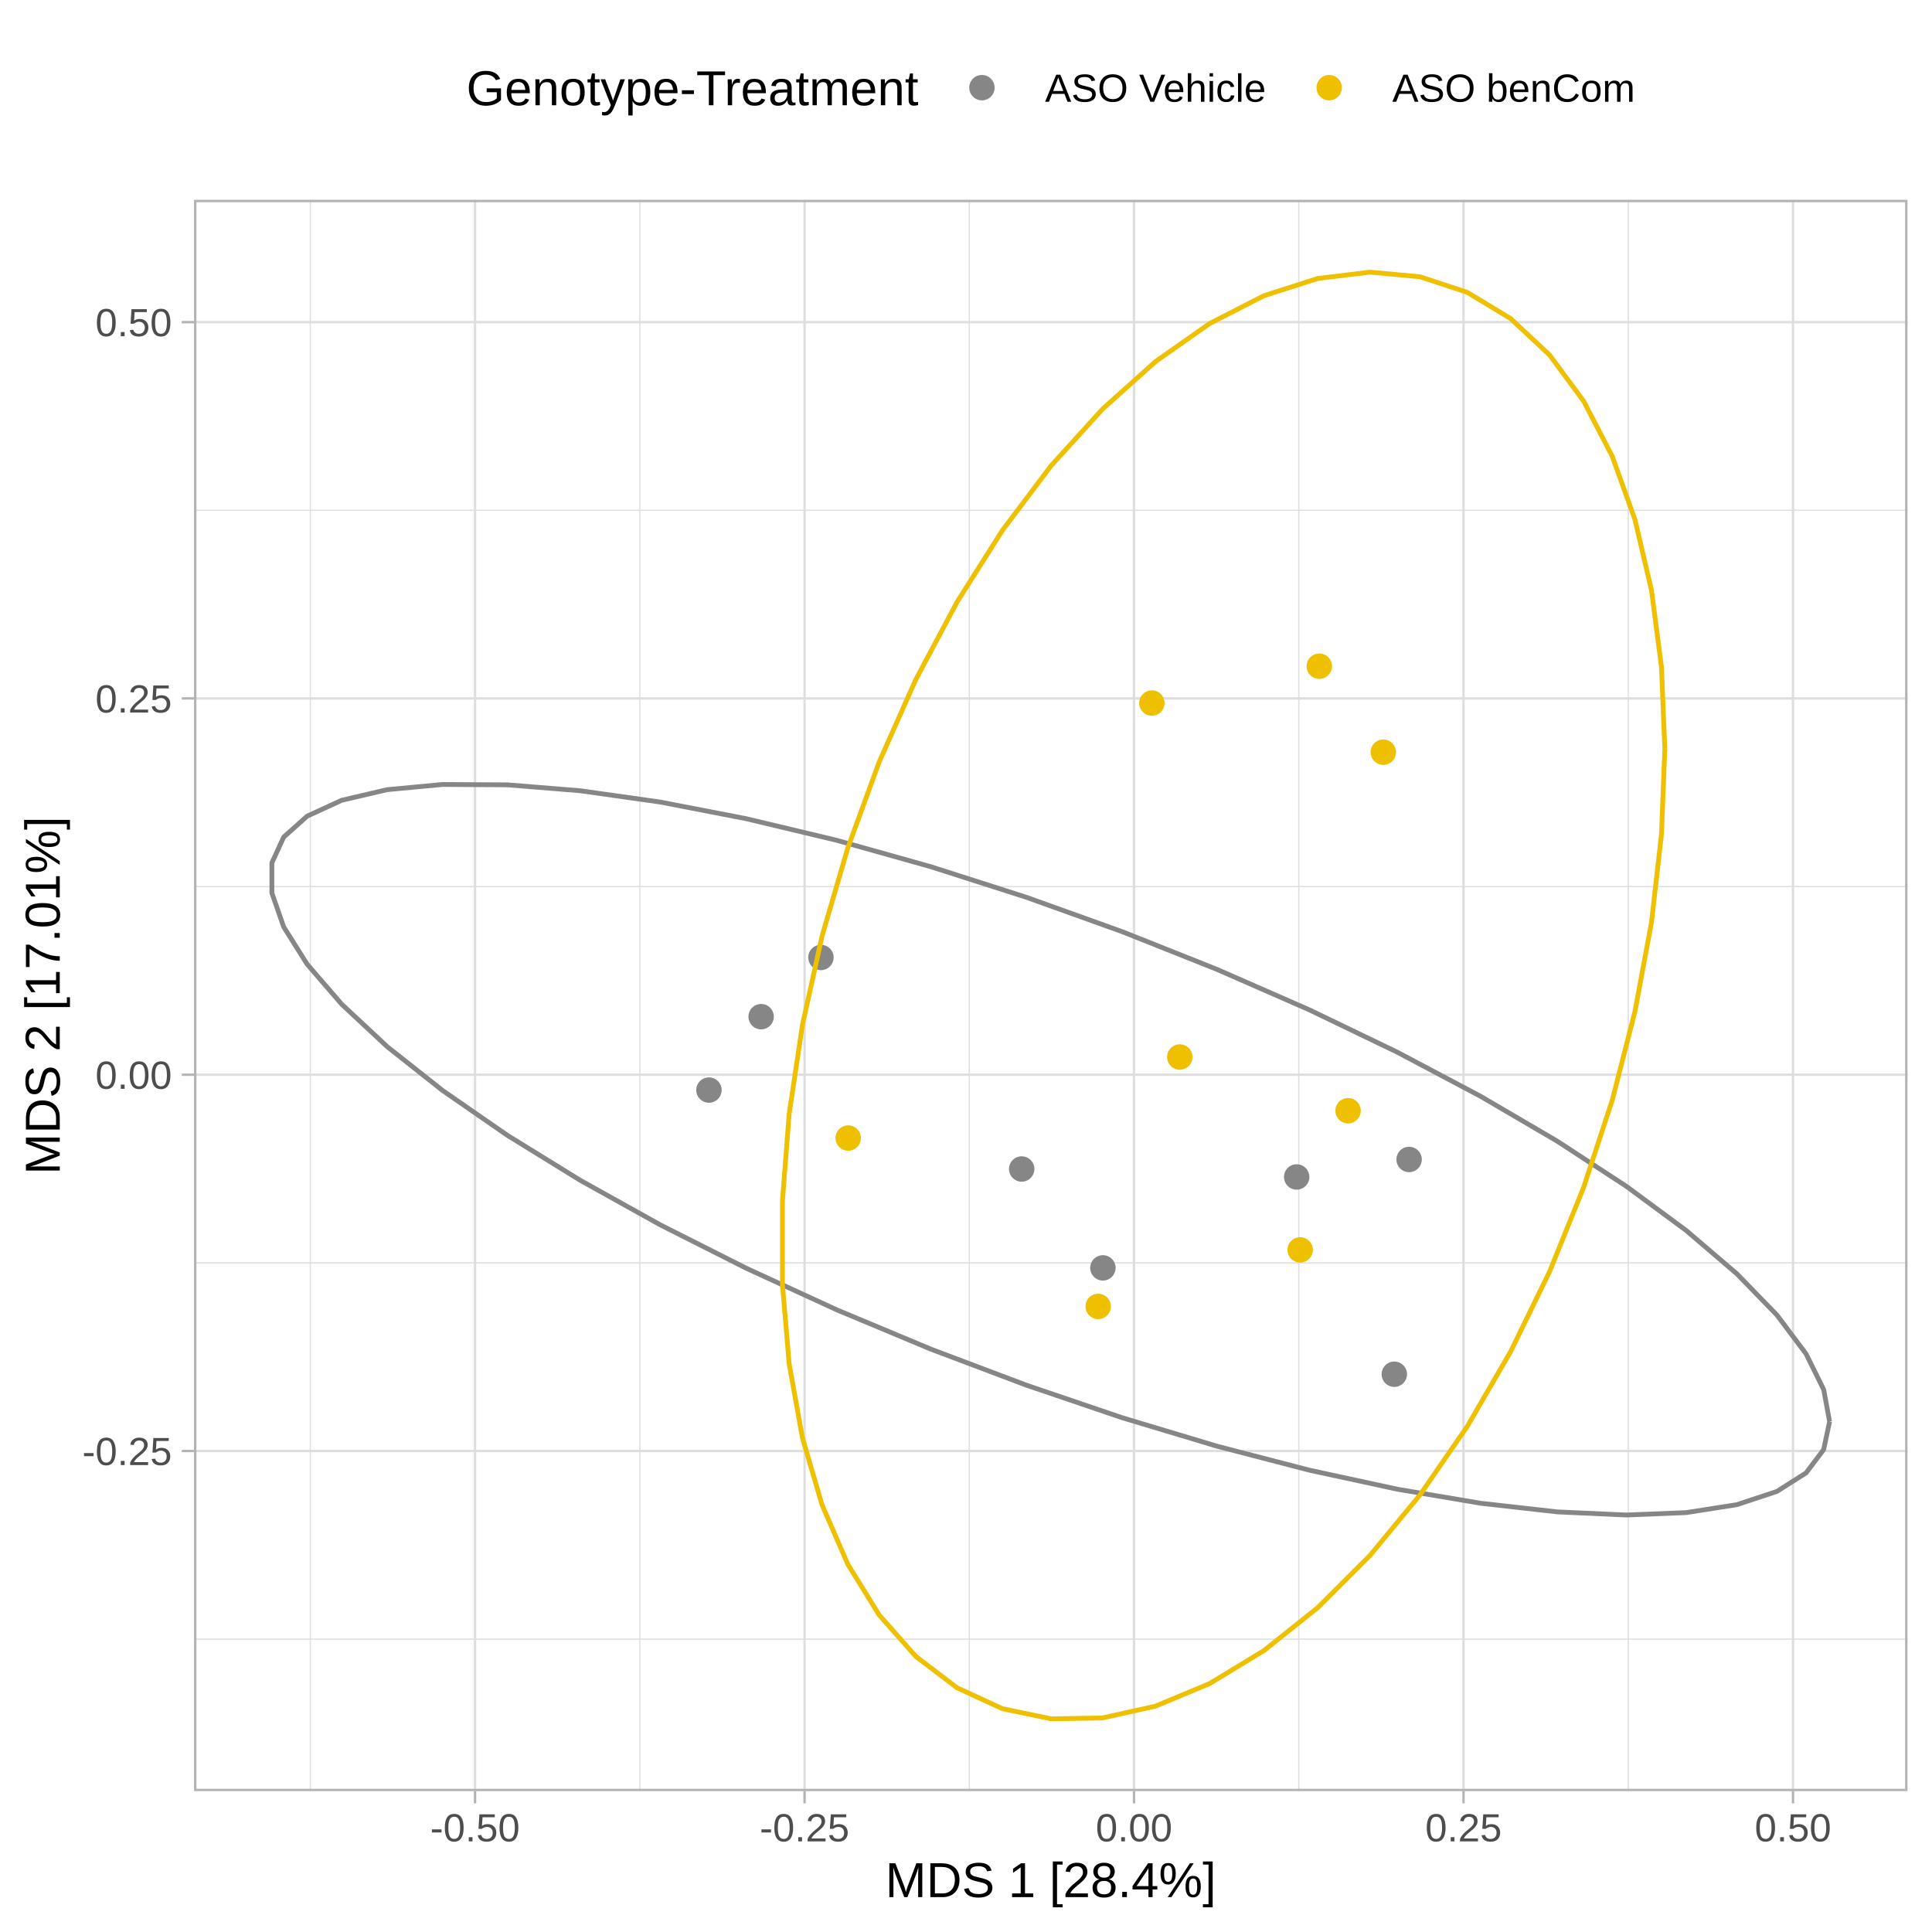
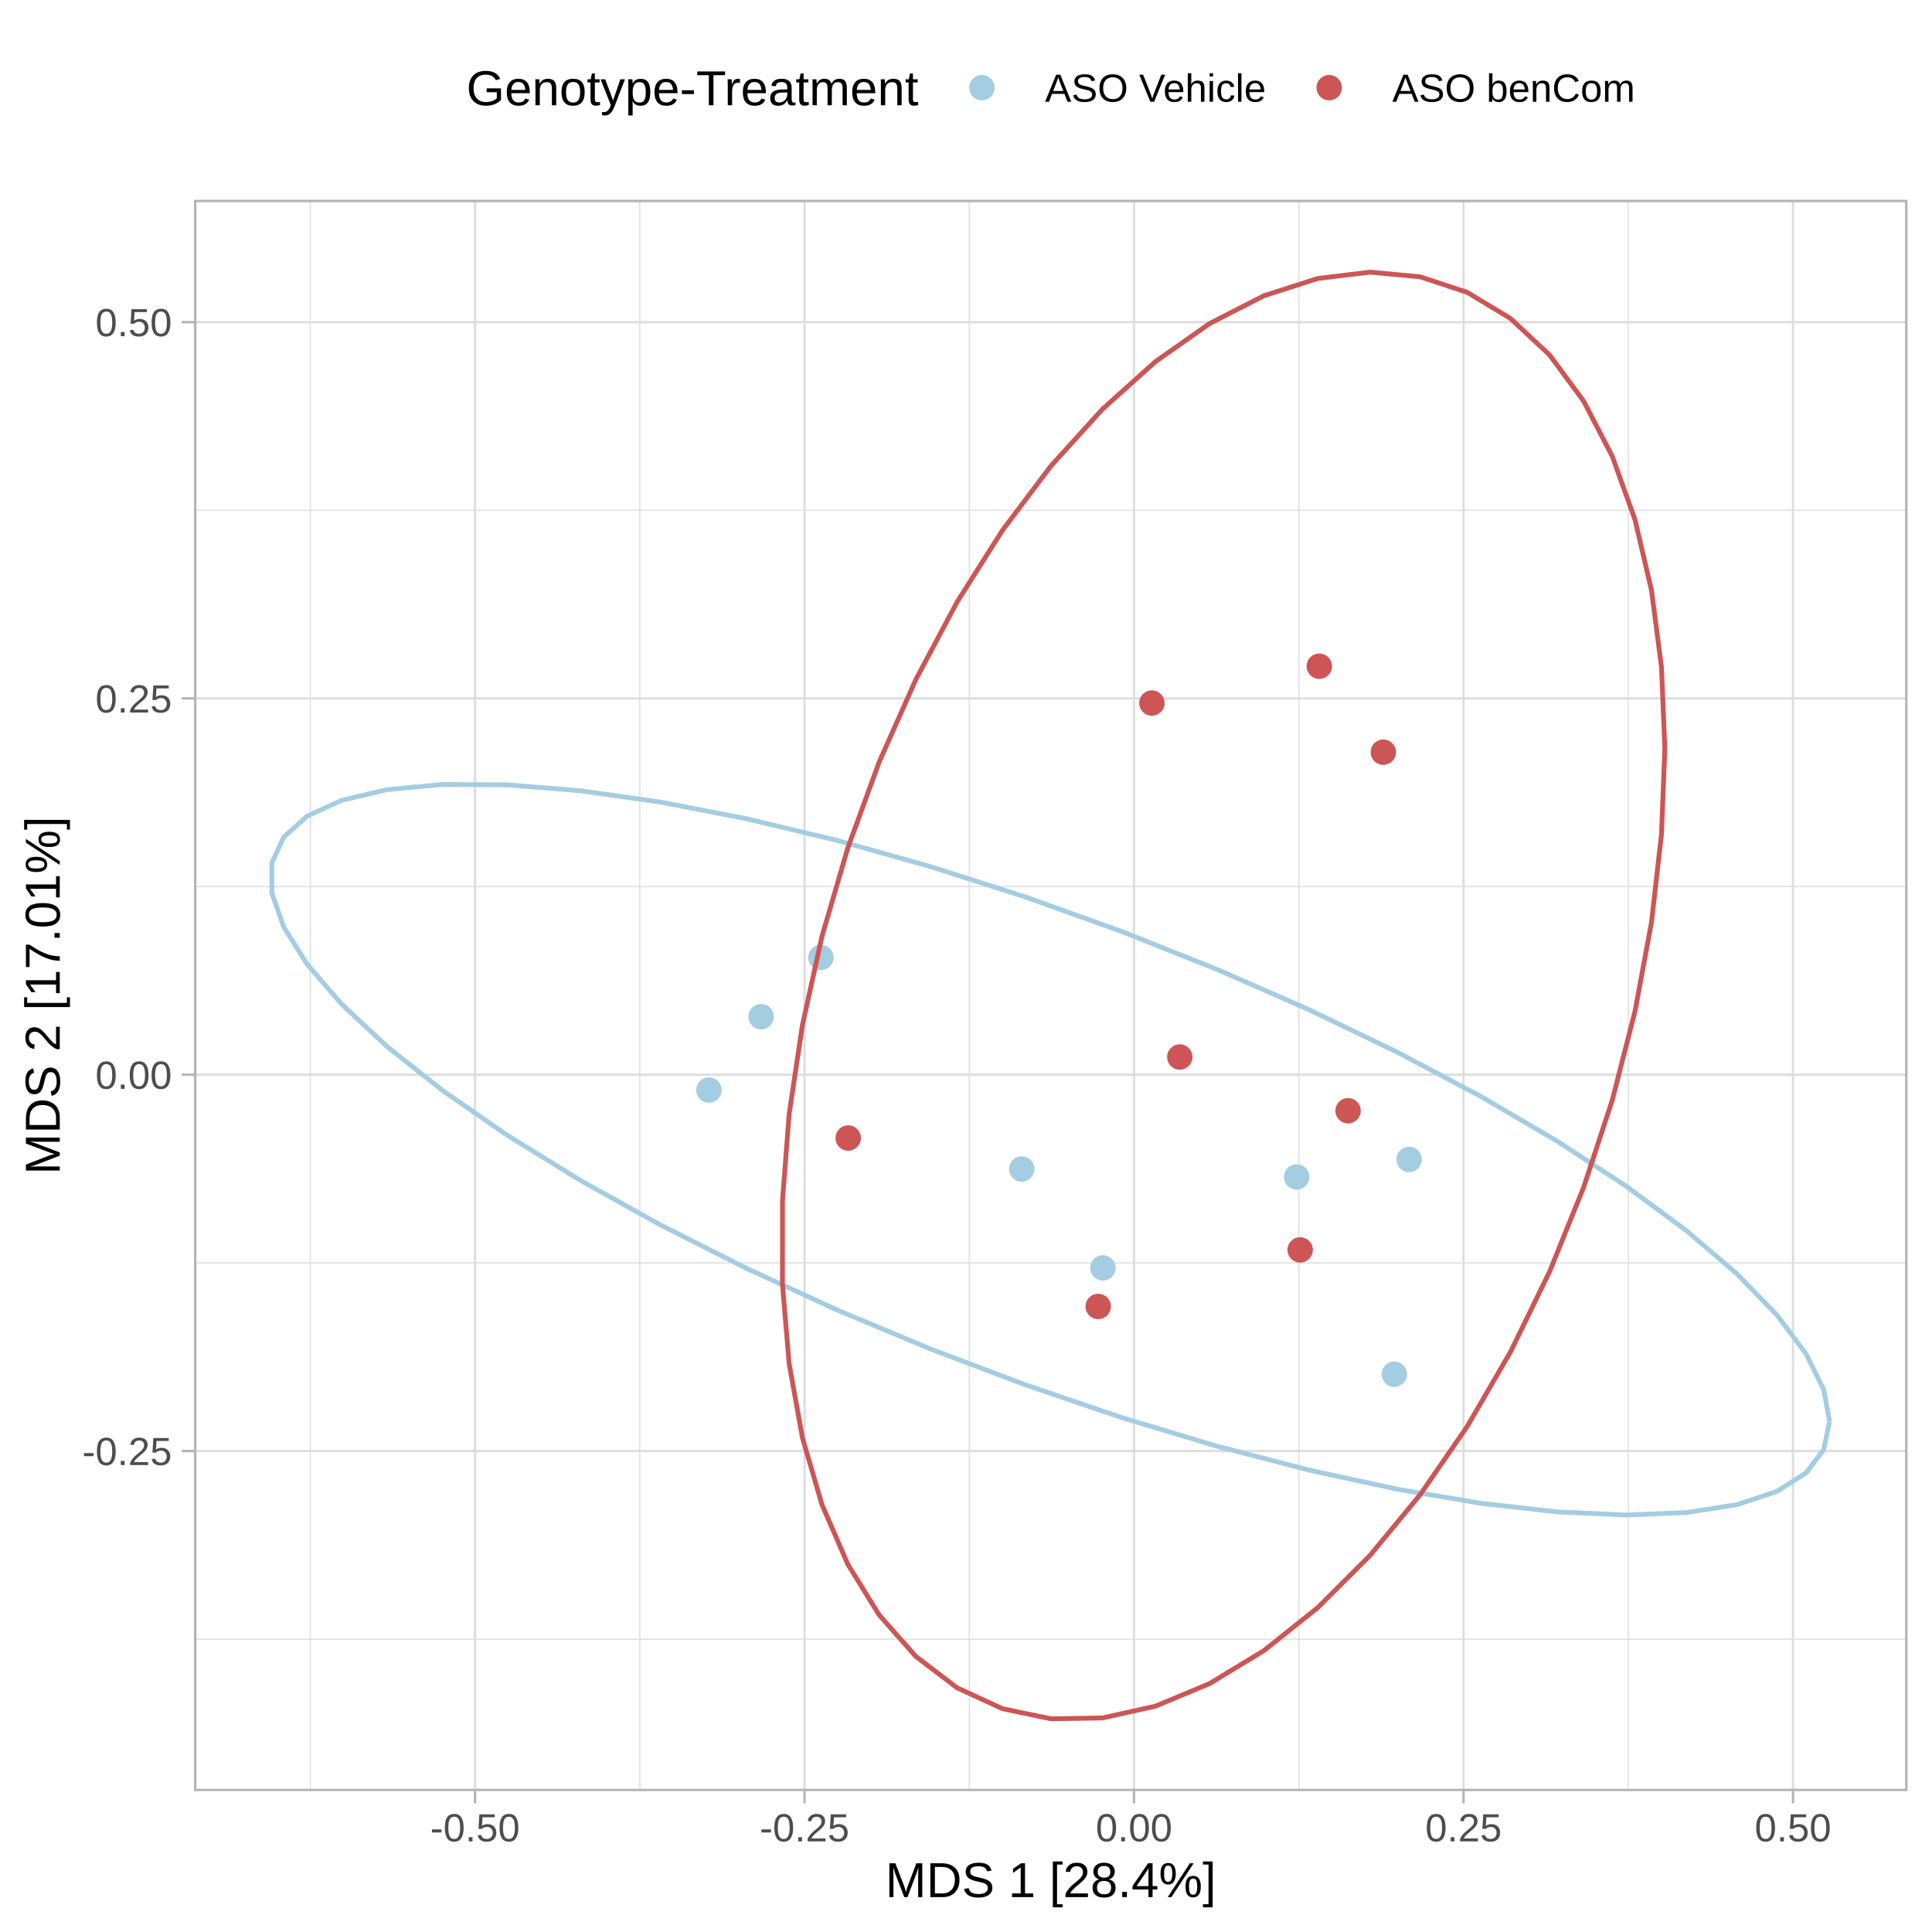
<svg xmlns="http://www.w3.org/2000/svg" width="432.00pt" height="432.00pt" viewBox="0 0 432.00 432.00">
  <g class="svglite">
    <defs>
      <style type="text/css">
    .svglite line, .svglite polyline, .svglite polygon, .svglite path, .svglite rect, .svglite circle {
      fill: none;
      stroke: #000000;
      stroke-linecap: round;
      stroke-linejoin: round;
      stroke-miterlimit: 10.00;
    }
    .svglite text {
      white-space: pre;
    }
    .svglite g.glyphgroup path {
      fill: inherit;
      stroke: none;
    }
  </style>
    </defs>
    <rect width="100%" height="100%" style="stroke: none; fill: #FFFFFF;" />
    <defs>
      <clipPath id="cpMC4wMHw0MzIuMDB8MC4wMHw0MzIuMDA=">
        <rect x="0.00" y="0.00" width="432.00" height="432.00" />
      </clipPath>
    </defs>
    <g clip-path="url(#cpMC4wMHw0MzIuMDB8MC4wMHw0MzIuMDA=)">
      <rect x="0" y="0.00" width="432.00" height="432.00" style="stroke-width: 1.07; stroke: #FFFFFF; fill: #FFFFFF;" />
    </g>
    <defs>
      <clipPath id="cpNDMuMzh8NDI2LjUyfDQ0LjY4fDQwMC41MA==">
        <rect x="43.38" y="44.68" width="383.14" height="355.83" />
      </clipPath>
    </defs>
    <g clip-path="url(#cpNDMuMzh8NDI2LjUyfDQ0LjY4fDQwMC41MA==)">
      <rect x="43.38" y="44.68" width="383.14" height="355.83" style="stroke-width: 1.07; stroke: none; fill: #FFFFFF;" />
      <polyline points="43.38,366.52 426.52,366.52 " style="stroke-width: 0.27; stroke: #DEDEDE; stroke-linecap: butt;" />
      <polyline points="43.38,282.38 426.52,282.38 " style="stroke-width: 0.27; stroke: #DEDEDE; stroke-linecap: butt;" />
      <polyline points="43.38,198.24 426.52,198.24 " style="stroke-width: 0.27; stroke: #DEDEDE; stroke-linecap: butt;" />
      <polyline points="43.38,114.10 426.52,114.10 " style="stroke-width: 0.27; stroke: #DEDEDE; stroke-linecap: butt;" />
      <polyline points="69.39,400.50 69.39,44.68 " style="stroke-width: 0.27; stroke: #DEDEDE; stroke-linecap: butt;" />
      <polyline points="143.06,400.50 143.06,44.68 " style="stroke-width: 0.27; stroke: #DEDEDE; stroke-linecap: butt;" />
      <polyline points="216.74,400.50 216.74,44.68 " style="stroke-width: 0.27; stroke: #DEDEDE; stroke-linecap: butt;" />
      <polyline points="290.41,400.50 290.41,44.68 " style="stroke-width: 0.27; stroke: #DEDEDE; stroke-linecap: butt;" />
      <polyline points="364.09,400.50 364.09,44.68 " style="stroke-width: 0.27; stroke: #DEDEDE; stroke-linecap: butt;" />
      <polyline points="43.38,324.45 426.52,324.45 " style="stroke-width: 0.53; stroke: #DEDEDE; stroke-linecap: butt;" />
      <polyline points="43.38,240.31 426.52,240.31 " style="stroke-width: 0.53; stroke: #DEDEDE; stroke-linecap: butt;" />
      <polyline points="43.38,156.17 426.52,156.17 " style="stroke-width: 0.53; stroke: #DEDEDE; stroke-linecap: butt;" />
      <polyline points="43.38,72.03 426.52,72.03 " style="stroke-width: 0.53; stroke: #DEDEDE; stroke-linecap: butt;" />
      <polyline points="106.22,400.50 106.22,44.68 " style="stroke-width: 0.53; stroke: #DEDEDE; stroke-linecap: butt;" />
      <polyline points="179.90,400.50 179.90,44.68 " style="stroke-width: 0.53; stroke: #DEDEDE; stroke-linecap: butt;" />
      <polyline points="253.57,400.50 253.57,44.68 " style="stroke-width: 0.53; stroke: #DEDEDE; stroke-linecap: butt;" />
      <polyline points="327.25,400.50 327.25,44.68 " style="stroke-width: 0.53; stroke: #DEDEDE; stroke-linecap: butt;" />
      <polyline points="400.92,400.50 400.92,44.68 " style="stroke-width: 0.53; stroke: #DEDEDE; stroke-linecap: butt;" />
-       <circle cx="311.77" cy="307.28" r="2.49" style="stroke-width: 0.71; stroke: #868686; fill: #868686;" />
-       <circle cx="183.56" cy="214.09" r="2.49" style="stroke-width: 0.71; stroke: #868686; fill: #868686;" />
-       <circle cx="315.08" cy="259.26" r="2.49" style="stroke-width: 0.71; stroke: #868686; fill: #868686;" />
-       <circle cx="289.94" cy="263.17" r="2.49" style="stroke-width: 0.71; stroke: #868686; fill: #868686;" />
-       <circle cx="246.61" cy="283.50" r="2.49" style="stroke-width: 0.71; stroke: #868686; fill: #868686;" />
-       <circle cx="158.52" cy="243.74" r="2.49" style="stroke-width: 0.71; stroke: #868686; fill: #868686;" />
-       <circle cx="228.45" cy="261.39" r="2.49" style="stroke-width: 0.71; stroke: #868686; fill: #868686;" />
-       <circle cx="170.19" cy="227.33" r="2.49" style="stroke-width: 0.71; stroke: #868686; fill: #868686;" />
-       <circle cx="290.72" cy="279.48" r="2.49" style="stroke-width: 0.71; stroke: #EFC000; fill: #EFC000;" />
-       <circle cx="295.00" cy="148.97" r="2.49" style="stroke-width: 0.71; stroke: #EFC000; fill: #EFC000;" />
-       <circle cx="257.56" cy="157.20" r="2.49" style="stroke-width: 0.71; stroke: #EFC000; fill: #EFC000;" />
-       <circle cx="309.31" cy="168.19" r="2.49" style="stroke-width: 0.71; stroke: #EFC000; fill: #EFC000;" />
-       <circle cx="263.80" cy="236.35" r="2.49" style="stroke-width: 0.71; stroke: #EFC000; fill: #EFC000;" />
-       <circle cx="301.43" cy="248.36" r="2.49" style="stroke-width: 0.71; stroke: #EFC000; fill: #EFC000;" />
-       <circle cx="189.66" cy="254.47" r="2.49" style="stroke-width: 0.71; stroke: #EFC000; fill: #EFC000;" />
-       <circle cx="245.56" cy="292.12" r="2.49" style="stroke-width: 0.71; stroke: #EFC000; fill: #EFC000;" />
-       <polyline points="409.10,317.87 407.78,310.71 403.84,302.73 397.33,294.05 388.36,284.82 377.06,275.16 363.61,265.23 348.20,255.17 331.07,245.14 312.49,235.30 292.72,225.78 272.08,216.74 250.87,208.30 229.42,200.61 208.04,193.77 187.08,187.89 166.84,183.06 147.62,179.34 129.73,176.81 113.43,175.49 98.97,175.41 86.57,176.57 76.42,178.94 68.67,182.50 63.43,187.19 60.79,192.94 60.79,199.66 63.43,207.25 68.67,215.59 76.42,224.56 86.57,234.03 98.97,243.84 113.43,253.85 129.73,263.91 147.62,273.87 166.84,283.57 187.08,292.87 208.04,301.63 229.42,309.70 250.87,316.99 272.08,323.36 292.72,328.72 312.49,333.00 331.07,336.13 348.20,338.06 363.61,338.76 377.06,338.22 388.36,336.45 397.33,333.48 403.84,329.35 407.78,324.12 409.10,317.87 " style="stroke-width: 1.07; stroke: #868686; stroke-linecap: butt;" />
-       <polyline points="372.26,167.43 371.51,149.16 369.28,132.00 365.59,116.21 360.51,102.04 354.11,89.70 346.49,79.37 337.76,71.22 328.06,65.36 317.53,61.89 306.33,60.85 294.64,62.27 282.63,66.12 270.48,72.34 258.37,80.85 246.50,91.50 235.03,104.14 224.15,118.58 214.01,134.60 204.78,151.95 196.59,170.38 189.57,189.60 183.81,209.32 179.42,229.24 176.46,249.07 174.96,268.49 174.96,287.22 176.46,304.97 179.42,321.48 183.81,336.48 189.57,349.77 196.59,361.12 204.78,370.38 214.01,377.40 224.15,382.07 235.03,384.33 246.50,384.14 258.37,381.50 270.48,376.45 282.63,369.07 294.64,359.48 306.33,347.81 317.53,334.24 328.06,318.98 337.76,302.26 346.49,284.34 354.11,265.48 360.51,245.98 365.59,226.12 369.28,206.21 371.51,186.55 372.26,167.43 " style="stroke-width: 1.07; stroke: #EFC000; stroke-linecap: butt;" />
+       <circle cx="311.77" cy="307.28" r="2.49" style="stroke-width: 0.71; stroke: #A4CDE2; fill: #A4CDE2;" />
+       <circle cx="183.56" cy="214.09" r="2.49" style="stroke-width: 0.71; stroke: #A4CDE2; fill: #A4CDE2;" />
+       <circle cx="315.08" cy="259.26" r="2.49" style="stroke-width: 0.71; stroke: #A4CDE2; fill: #A4CDE2;" />
+       <circle cx="289.94" cy="263.17" r="2.49" style="stroke-width: 0.71; stroke: #A4CDE2; fill: #A4CDE2;" />
+       <circle cx="246.61" cy="283.50" r="2.49" style="stroke-width: 0.71; stroke: #A4CDE2; fill: #A4CDE2;" />
+       <circle cx="158.52" cy="243.74" r="2.49" style="stroke-width: 0.71; stroke: #A4CDE2; fill: #A4CDE2;" />
+       <circle cx="228.45" cy="261.39" r="2.49" style="stroke-width: 0.71; stroke: #A4CDE2; fill: #A4CDE2;" />
+       <circle cx="170.19" cy="227.33" r="2.49" style="stroke-width: 0.71; stroke: #A4CDE2; fill: #A4CDE2;" />
+       <circle cx="290.72" cy="279.48" r="2.49" style="stroke-width: 0.71; stroke: #CD5555; fill: #CD5555;" />
+       <circle cx="295.00" cy="148.97" r="2.49" style="stroke-width: 0.71; stroke: #CD5555; fill: #CD5555;" />
+       <circle cx="257.56" cy="157.20" r="2.49" style="stroke-width: 0.71; stroke: #CD5555; fill: #CD5555;" />
+       <circle cx="309.31" cy="168.19" r="2.49" style="stroke-width: 0.71; stroke: #CD5555; fill: #CD5555;" />
+       <circle cx="263.80" cy="236.35" r="2.49" style="stroke-width: 0.71; stroke: #CD5555; fill: #CD5555;" />
+       <circle cx="301.43" cy="248.36" r="2.49" style="stroke-width: 0.71; stroke: #CD5555; fill: #CD5555;" />
+       <circle cx="189.66" cy="254.47" r="2.49" style="stroke-width: 0.71; stroke: #CD5555; fill: #CD5555;" />
+       <circle cx="245.56" cy="292.12" r="2.49" style="stroke-width: 0.71; stroke: #CD5555; fill: #CD5555;" />
+       <polyline points="409.10,317.87 407.78,310.71 403.84,302.73 397.33,294.05 388.36,284.82 377.06,275.16 363.61,265.23 348.20,255.17 331.07,245.14 312.49,235.30 292.72,225.78 272.08,216.74 250.87,208.30 229.42,200.61 208.04,193.77 187.08,187.89 166.84,183.06 147.62,179.34 129.73,176.81 113.43,175.49 98.97,175.41 86.57,176.57 76.42,178.94 68.67,182.50 63.43,187.19 60.79,192.94 60.79,199.66 63.43,207.25 68.67,215.59 76.42,224.56 86.57,234.03 98.97,243.84 113.43,253.85 129.73,263.91 147.62,273.87 166.84,283.57 187.08,292.87 208.04,301.63 229.42,309.70 250.87,316.99 272.08,323.36 292.72,328.72 312.49,333.00 331.07,336.13 348.20,338.06 363.61,338.76 377.06,338.22 388.36,336.45 397.33,333.48 403.84,329.35 407.78,324.12 409.10,317.87 " style="stroke-width: 1.07; stroke: #A4CDE2; stroke-linecap: butt;" />
+       <polyline points="372.26,167.43 371.51,149.16 369.28,132.00 365.59,116.21 360.51,102.04 354.11,89.70 346.49,79.37 337.76,71.22 328.06,65.36 317.53,61.89 306.33,60.85 294.64,62.27 282.63,66.12 270.48,72.34 258.37,80.85 246.50,91.50 235.03,104.14 224.15,118.58 214.01,134.60 204.78,151.95 196.59,170.38 189.57,189.60 183.81,209.32 179.42,229.24 176.46,249.07 174.96,268.49 174.96,287.22 176.46,304.97 179.42,321.48 183.81,336.48 189.57,349.77 196.59,361.12 204.78,370.38 214.01,377.40 224.15,382.07 235.03,384.33 246.50,384.14 258.37,381.50 270.48,376.45 282.63,369.07 294.64,359.48 306.33,347.81 317.53,334.24 328.06,318.98 337.76,302.26 346.49,284.34 354.11,265.48 360.51,245.98 365.59,226.12 369.28,206.21 371.51,186.55 372.26,167.43 " style="stroke-width: 1.07; stroke: #CD5555; stroke-linecap: butt;" />
      <rect x="43.38" y="44.68" width="383.14" height="355.83" style="stroke-width: 1.07; stroke: #B3B3B3;" />
    </g>
    <g clip-path="url(#cpMC4wMHw0MzIuMDB8MC4wMHw0MzIuMDA=)">
      <text x="38.45" y="327.60" text-anchor="end" style="font-size: 8.80px;fill: #4D4D4D; font-family: &quot;Arial&quot;;" textLength="20.03px" lengthAdjust="spacingAndGlyphs">-0.25</text>
      <text x="38.45" y="243.46" text-anchor="end" style="font-size: 8.80px;fill: #4D4D4D; font-family: &quot;Arial&quot;;" textLength="17.11px" lengthAdjust="spacingAndGlyphs">0.00</text>
      <text x="38.45" y="159.32" text-anchor="end" style="font-size: 8.80px;fill: #4D4D4D; font-family: &quot;Arial&quot;;" textLength="17.11px" lengthAdjust="spacingAndGlyphs">0.25</text>
      <text x="38.45" y="75.18" text-anchor="end" style="font-size: 8.80px;fill: #4D4D4D; font-family: &quot;Arial&quot;;" textLength="17.11px" lengthAdjust="spacingAndGlyphs">0.50</text>
      <polyline points="40.64,324.45 43.38,324.45 " style="stroke-width: 0.53; stroke: #B3B3B3; stroke-linecap: butt;" />
      <polyline points="40.64,240.31 43.38,240.31 " style="stroke-width: 0.53; stroke: #B3B3B3; stroke-linecap: butt;" />
      <polyline points="40.64,156.17 43.38,156.17 " style="stroke-width: 0.53; stroke: #B3B3B3; stroke-linecap: butt;" />
      <polyline points="40.64,72.03 43.38,72.03 " style="stroke-width: 0.53; stroke: #B3B3B3; stroke-linecap: butt;" />
      <polyline points="106.22,403.24 106.22,400.50 " style="stroke-width: 0.53; stroke: #B3B3B3; stroke-linecap: butt;" />
      <polyline points="179.90,403.24 179.90,400.50 " style="stroke-width: 0.53; stroke: #B3B3B3; stroke-linecap: butt;" />
      <polyline points="253.57,403.24 253.57,400.50 " style="stroke-width: 0.53; stroke: #B3B3B3; stroke-linecap: butt;" />
      <polyline points="327.25,403.24 327.25,400.50 " style="stroke-width: 0.53; stroke: #B3B3B3; stroke-linecap: butt;" />
      <polyline points="400.92,403.24 400.92,400.50 " style="stroke-width: 0.53; stroke: #B3B3B3; stroke-linecap: butt;" />
      <text x="106.22" y="411.74" text-anchor="middle" style="font-size: 8.80px;fill: #4D4D4D; font-family: &quot;Arial&quot;;" textLength="20.03px" lengthAdjust="spacingAndGlyphs">-0.50</text>
      <text x="179.90" y="411.74" text-anchor="middle" style="font-size: 8.80px;fill: #4D4D4D; font-family: &quot;Arial&quot;;" textLength="20.03px" lengthAdjust="spacingAndGlyphs">-0.25</text>
      <text x="253.57" y="411.74" text-anchor="middle" style="font-size: 8.80px;fill: #4D4D4D; font-family: &quot;Arial&quot;;" textLength="17.11px" lengthAdjust="spacingAndGlyphs">0.00</text>
      <text x="327.25" y="411.74" text-anchor="middle" style="font-size: 8.80px;fill: #4D4D4D; font-family: &quot;Arial&quot;;" textLength="17.11px" lengthAdjust="spacingAndGlyphs">0.25</text>
      <text x="400.92" y="411.74" text-anchor="middle" style="font-size: 8.80px;fill: #4D4D4D; font-family: &quot;Arial&quot;;" textLength="17.11px" lengthAdjust="spacingAndGlyphs">0.50</text>
      <text x="234.95" y="424.20" text-anchor="middle" style="font-size: 11.00px; font-family: &quot;Arial&quot;;" textLength="74.03px" lengthAdjust="spacingAndGlyphs">MDS 1 [28.4%]</text>
      <text transform="translate(13.36,222.59) rotate(-90)" text-anchor="middle" style="font-size: 11.00px; font-family: &quot;Arial&quot;;" textLength="80.16px" lengthAdjust="spacingAndGlyphs">MDS 2 [17.01%]</text>
      <rect x="98.81" y="5.48" width="272.28" height="28.24" style="stroke-width: 1.07; stroke: none; fill: #FFFFFF;" />
      <text x="104.29" y="23.54" style="font-size: 11.00px; font-family: &quot;Arial&quot;;" textLength="101.16px" lengthAdjust="spacingAndGlyphs">Genotype-Treatment</text>
      <rect x="210.92" y="10.96" width="17.28" height="17.28" style="stroke-width: 1.07; stroke: none; fill: #FFFFFF;" />
-       <circle cx="219.56" cy="19.60" r="2.49" style="stroke-width: 0.71; stroke: #868686; fill: #868686;" />
+       <circle cx="219.56" cy="19.60" r="2.49" style="stroke-width: 0.71; stroke: #A4CDE2; fill: #A4CDE2;" />
      <rect x="288.57" y="10.96" width="17.28" height="17.28" style="stroke-width: 1.07; stroke: none; fill: #FFFFFF;" />
-       <circle cx="297.21" cy="19.60" r="2.49" style="stroke-width: 0.71; stroke: #EFC000; fill: #EFC000;" />
+       <circle cx="297.21" cy="19.60" r="2.49" style="stroke-width: 0.71; stroke: #CD5555; fill: #CD5555;" />
      <text x="233.68" y="22.75" style="font-size: 8.80px; font-family: &quot;Arial&quot;;" textLength="49.41px" lengthAdjust="spacingAndGlyphs">ASO Vehicle</text>
      <text x="311.33" y="22.75" style="font-size: 8.80px; font-family: &quot;Arial&quot;;" textLength="54.28px" lengthAdjust="spacingAndGlyphs">ASO benCom</text>
    </g>
  </g>
</svg>
